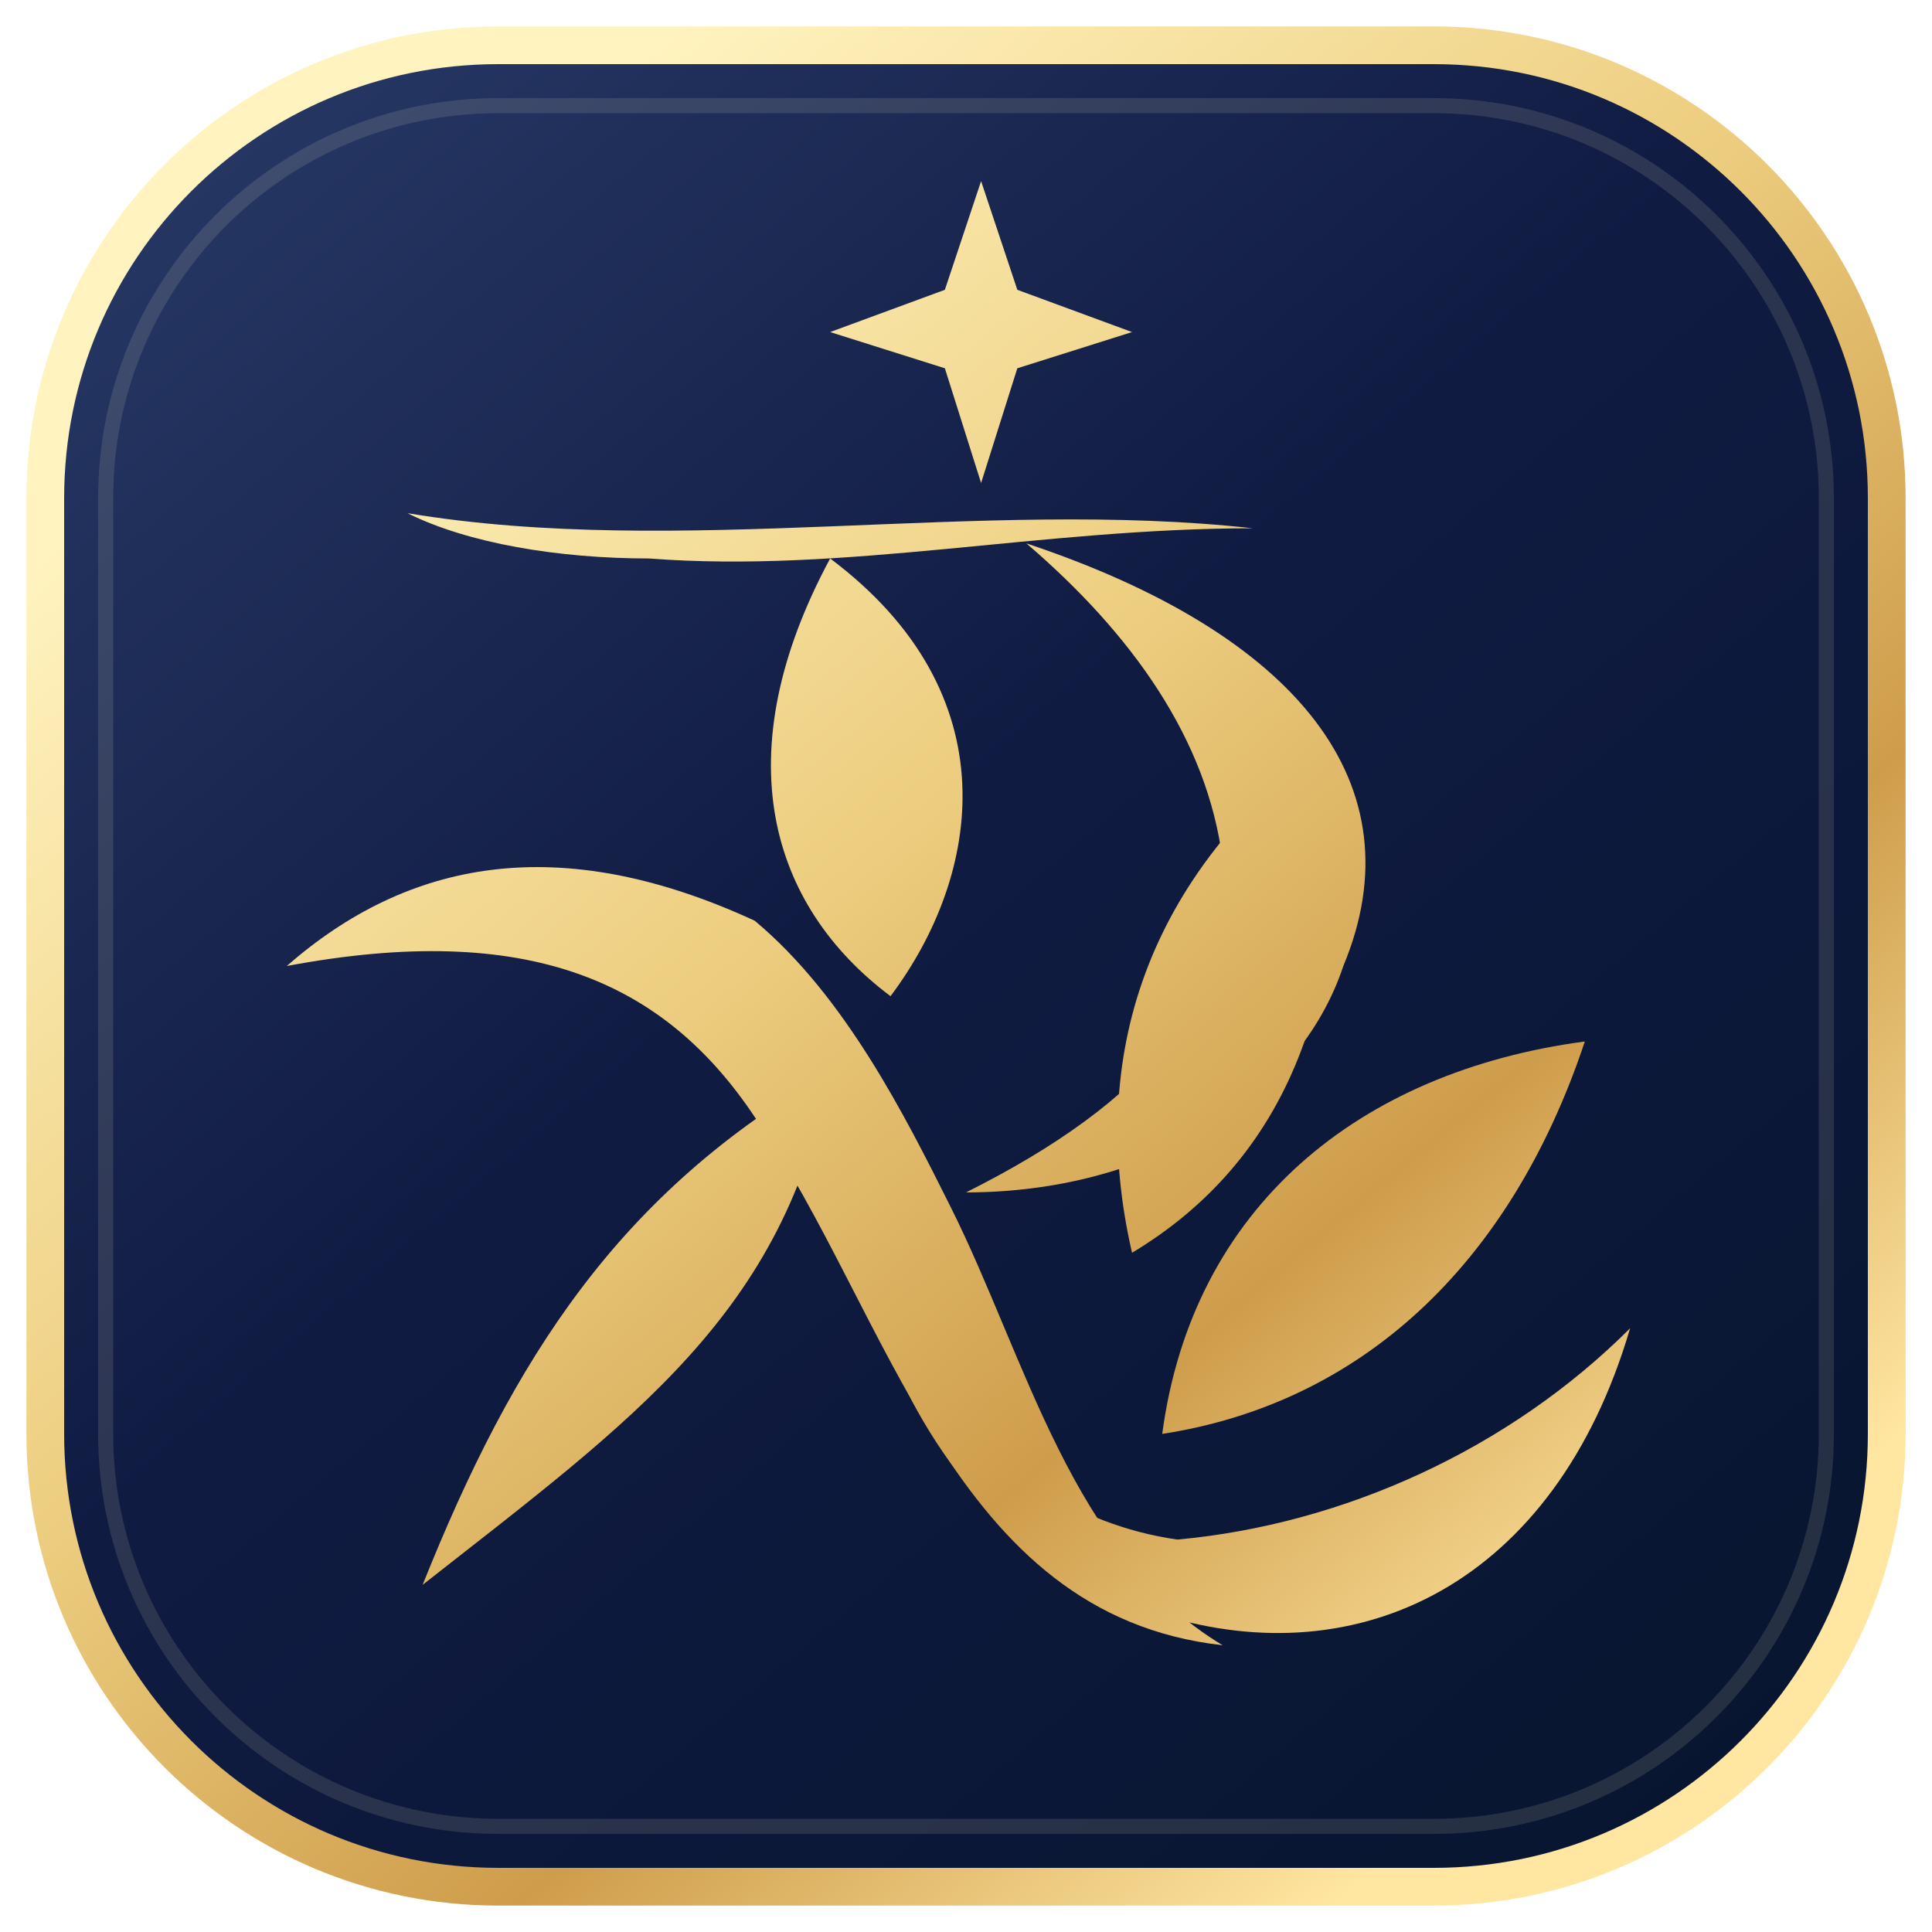
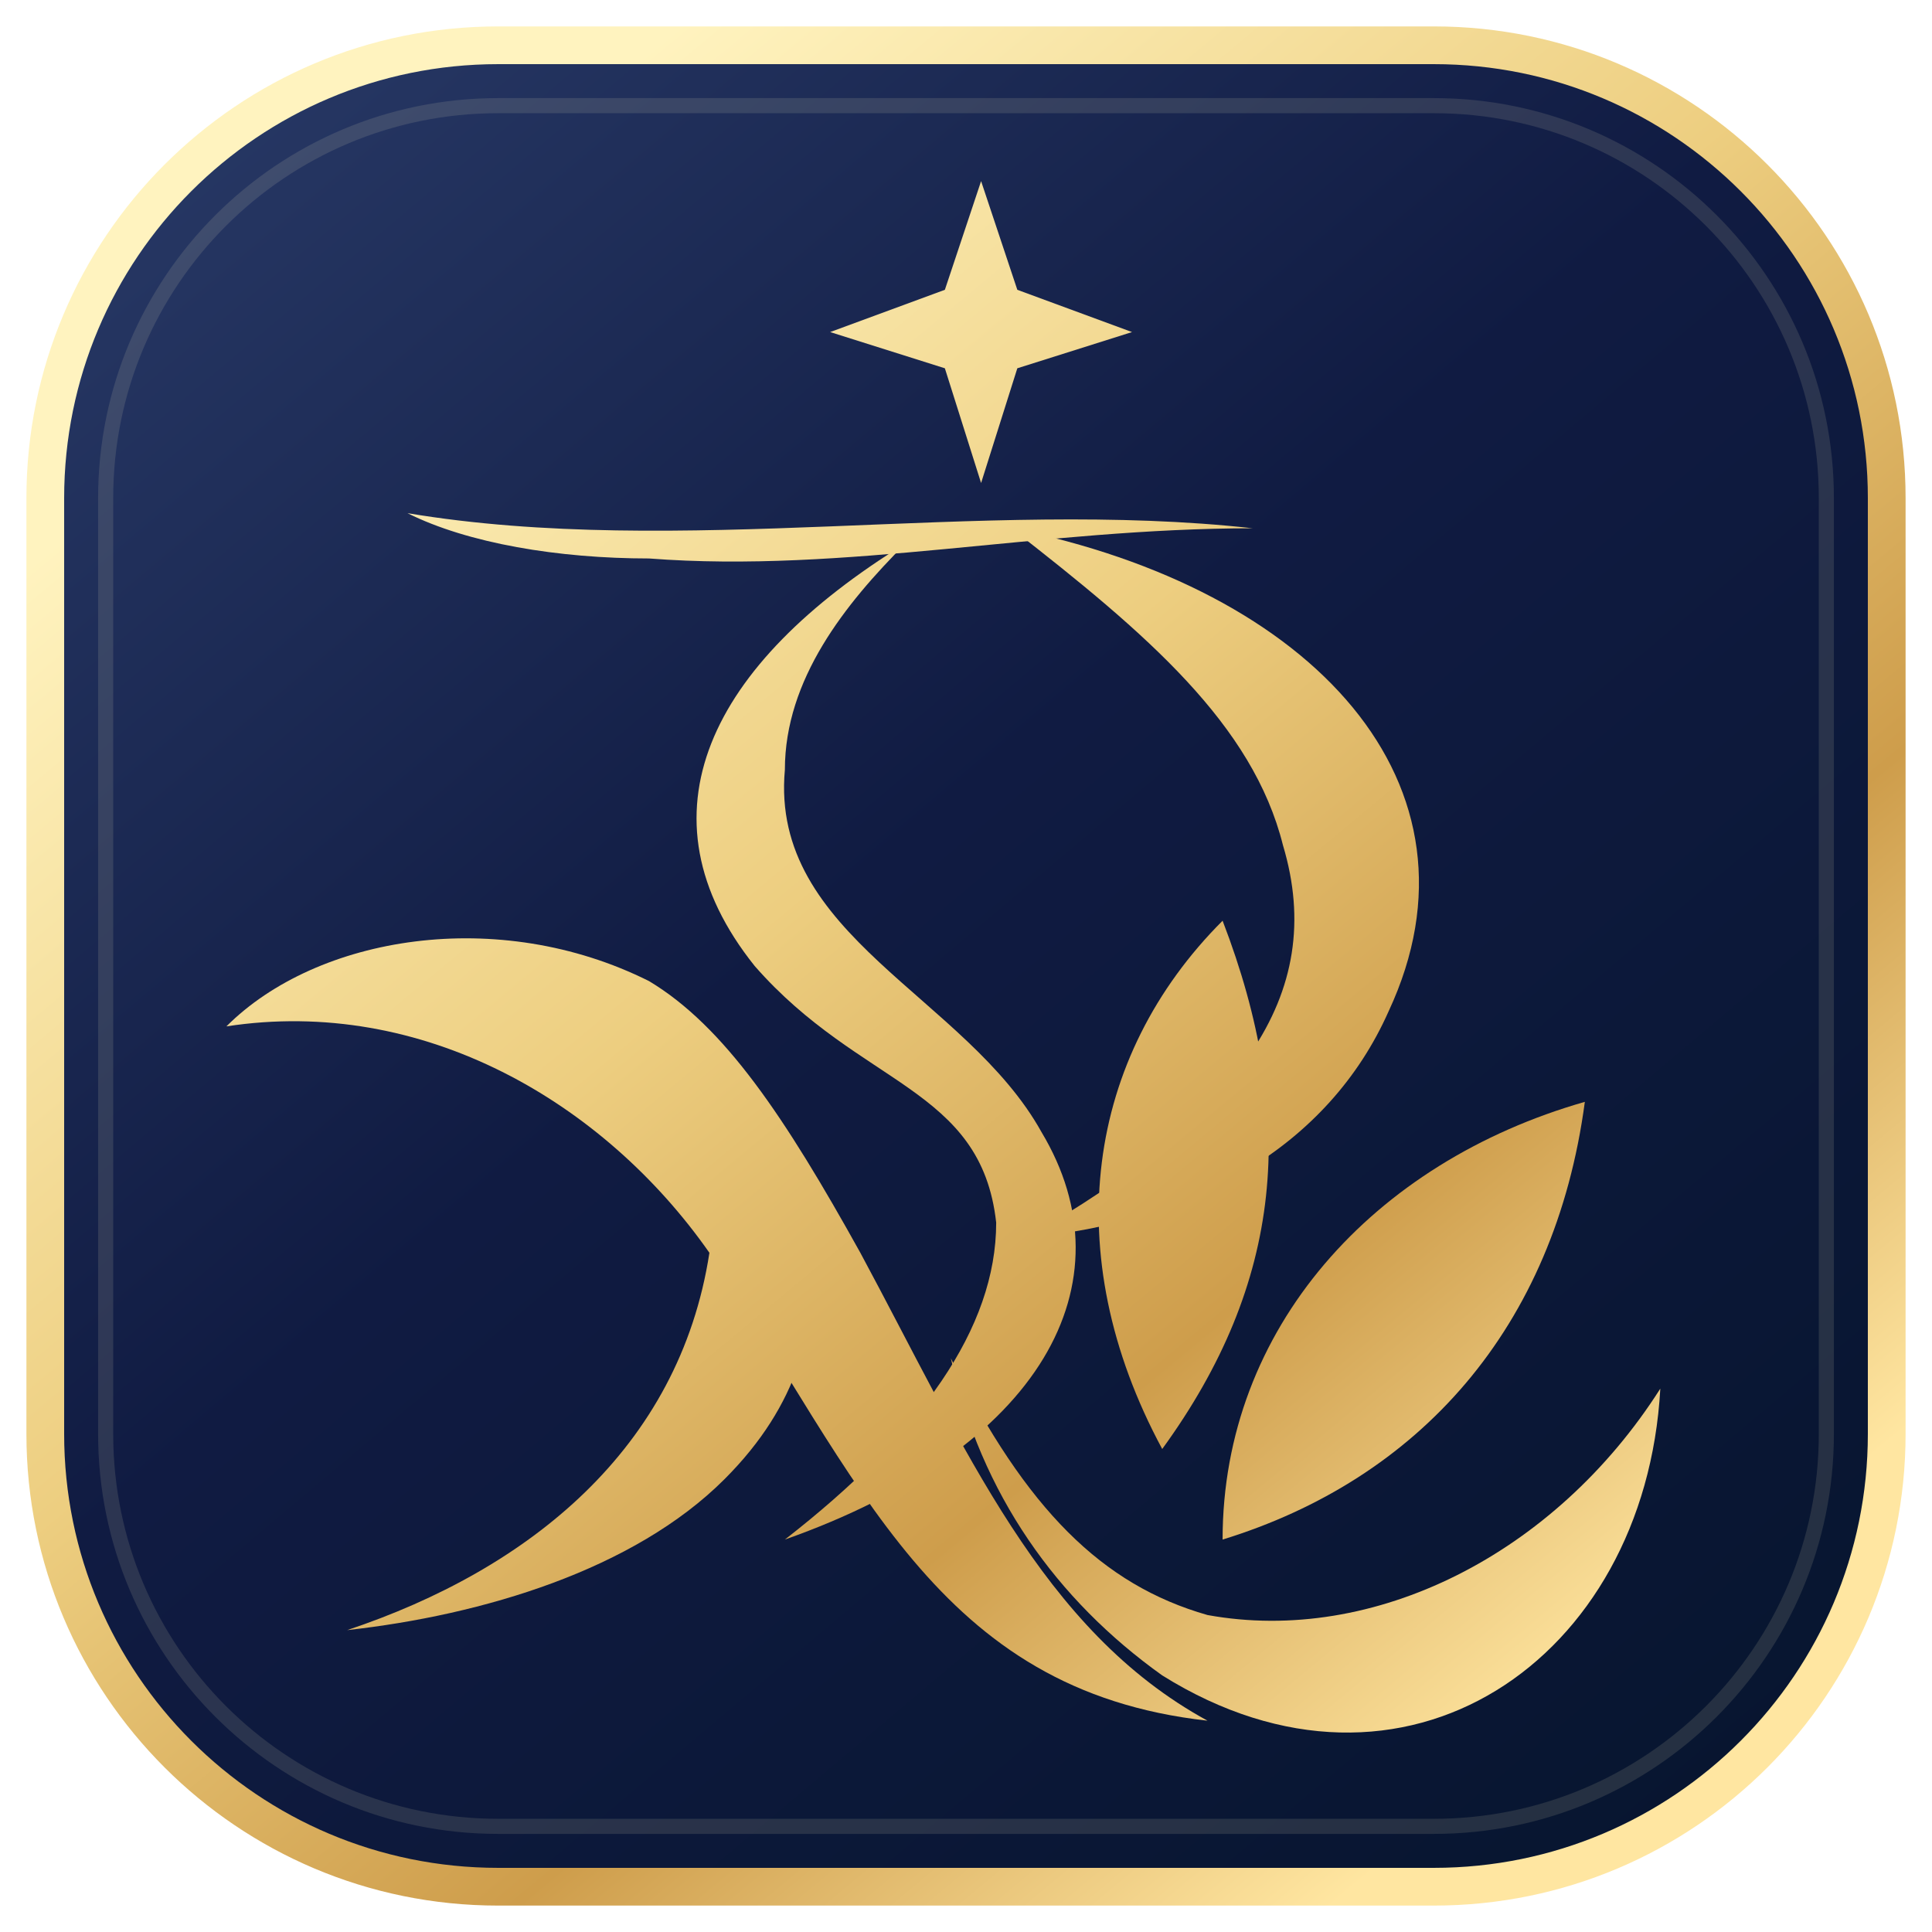
<svg xmlns="http://www.w3.org/2000/svg" viewBox="0 0 128 128" fill="none">
  <defs>
    <linearGradient id="navy" x1="10" y1="5" x2="112" y2="126" gradientUnits="userSpaceOnUse">
      <stop stop-color="#283966" />
      <stop offset=".45" stop-color="#101b42" />
      <stop offset="1" stop-color="#07152f" />
    </linearGradient>
    <linearGradient id="gold" x1="24" y1="19" x2="103" y2="114" gradientUnits="userSpaceOnUse">
      <stop stop-color="#fff3bf" />
      <stop offset=".4" stop-color="#edce80" />
      <stop offset=".72" stop-color="#ce9d4b" />
      <stop offset="1" stop-color="#ffe6a1" />
    </linearGradient>
  </defs>
  <rect x="3" y="3" width="122" height="122" rx="30" fill="url(#navy)" stroke="url(#gold)" stroke-width="2.5" />
  <rect x="7" y="7" width="114" height="114" rx="26" stroke="#fff4c0" stroke-opacity=".12" />
  <g fill="url(#gold)">
    <path d="m65 12 2.4 7.2L75 22l-7.6 2.4L65 32l-2.4-7.6L55 22l7.6-2.8Z" />
    <path d="M27 34c18 3 38-1 56 1-14 0-27 3-40 2-6 0-12-1-16-3Z" />
-     <path d="M55 37c-7 13-4 23 4 29 6-8 8-20-4-29Z" />
-     <path d="M68 36c18 6 26 16 21 28-3 9-13 15-25 15 12-6 18-13 17-22-1-8-6-15-13-21Z" />
-     <path d="M50 61c-13-6-23-4-31 3 16-3 25 1 31 10 9 13 13 33 31 35-10-6-13-19-18-29-3-6-7-14-13-19Z" />
-     <path d="M55 71c-3 16-13 23-27 34 6-15 13-26 27-34Z" />
-     <path d="M75 83c-3-13 1-25 13-34 2 17-3 28-13 34Z" />
-     <path d="M77 95c2-15 13-24 28-26-5 15-15 24-28 26Z" />
-     <path d="M78 102c11-1 22-6 30-14-5 17-18 23-31 19-7-2-13-7-17-15 6 5 11 9 18 10Z" />
+     <path d="M60 36c-13 8-18 18-10 28 7 8 15 8 16 17 0 7-5 14-14 21 17-6 23-17 17-27-5-9-18-13-17-24 0-6 4-11 8-15Z" />
+     <path d="M67 35c20 4 32 17 25 32-4 9-13 14-24 15 14-8 20-16 17-26-2-8-9-14-18-21Z" />
+     <path d="M43 65c-10-5-22-3-28 3 13-2 25 5 32 15 10 15 15 29 33 31-11-6-16-18-23-31-5-9-9-15-14-18Z" />
+     <path d="M47 83c-2 13-12 21-24 25 9-1 19-4 25-10 5-5 6-10 6-15Z" />
+     <path d="M77 96c-7-13-5-26 4-35 5 13 4 24-4 35Z" />
+     <path d="M81 102c0-14 10-25 24-29-2 15-11 25-24 29Z" />
+     <path d="M80 107c11 2 23-4 30-15-1 18-17 29-33 19-7-5-12-12-14-21 5 10 10 15 17 17Z" />
  </g>
</svg>
